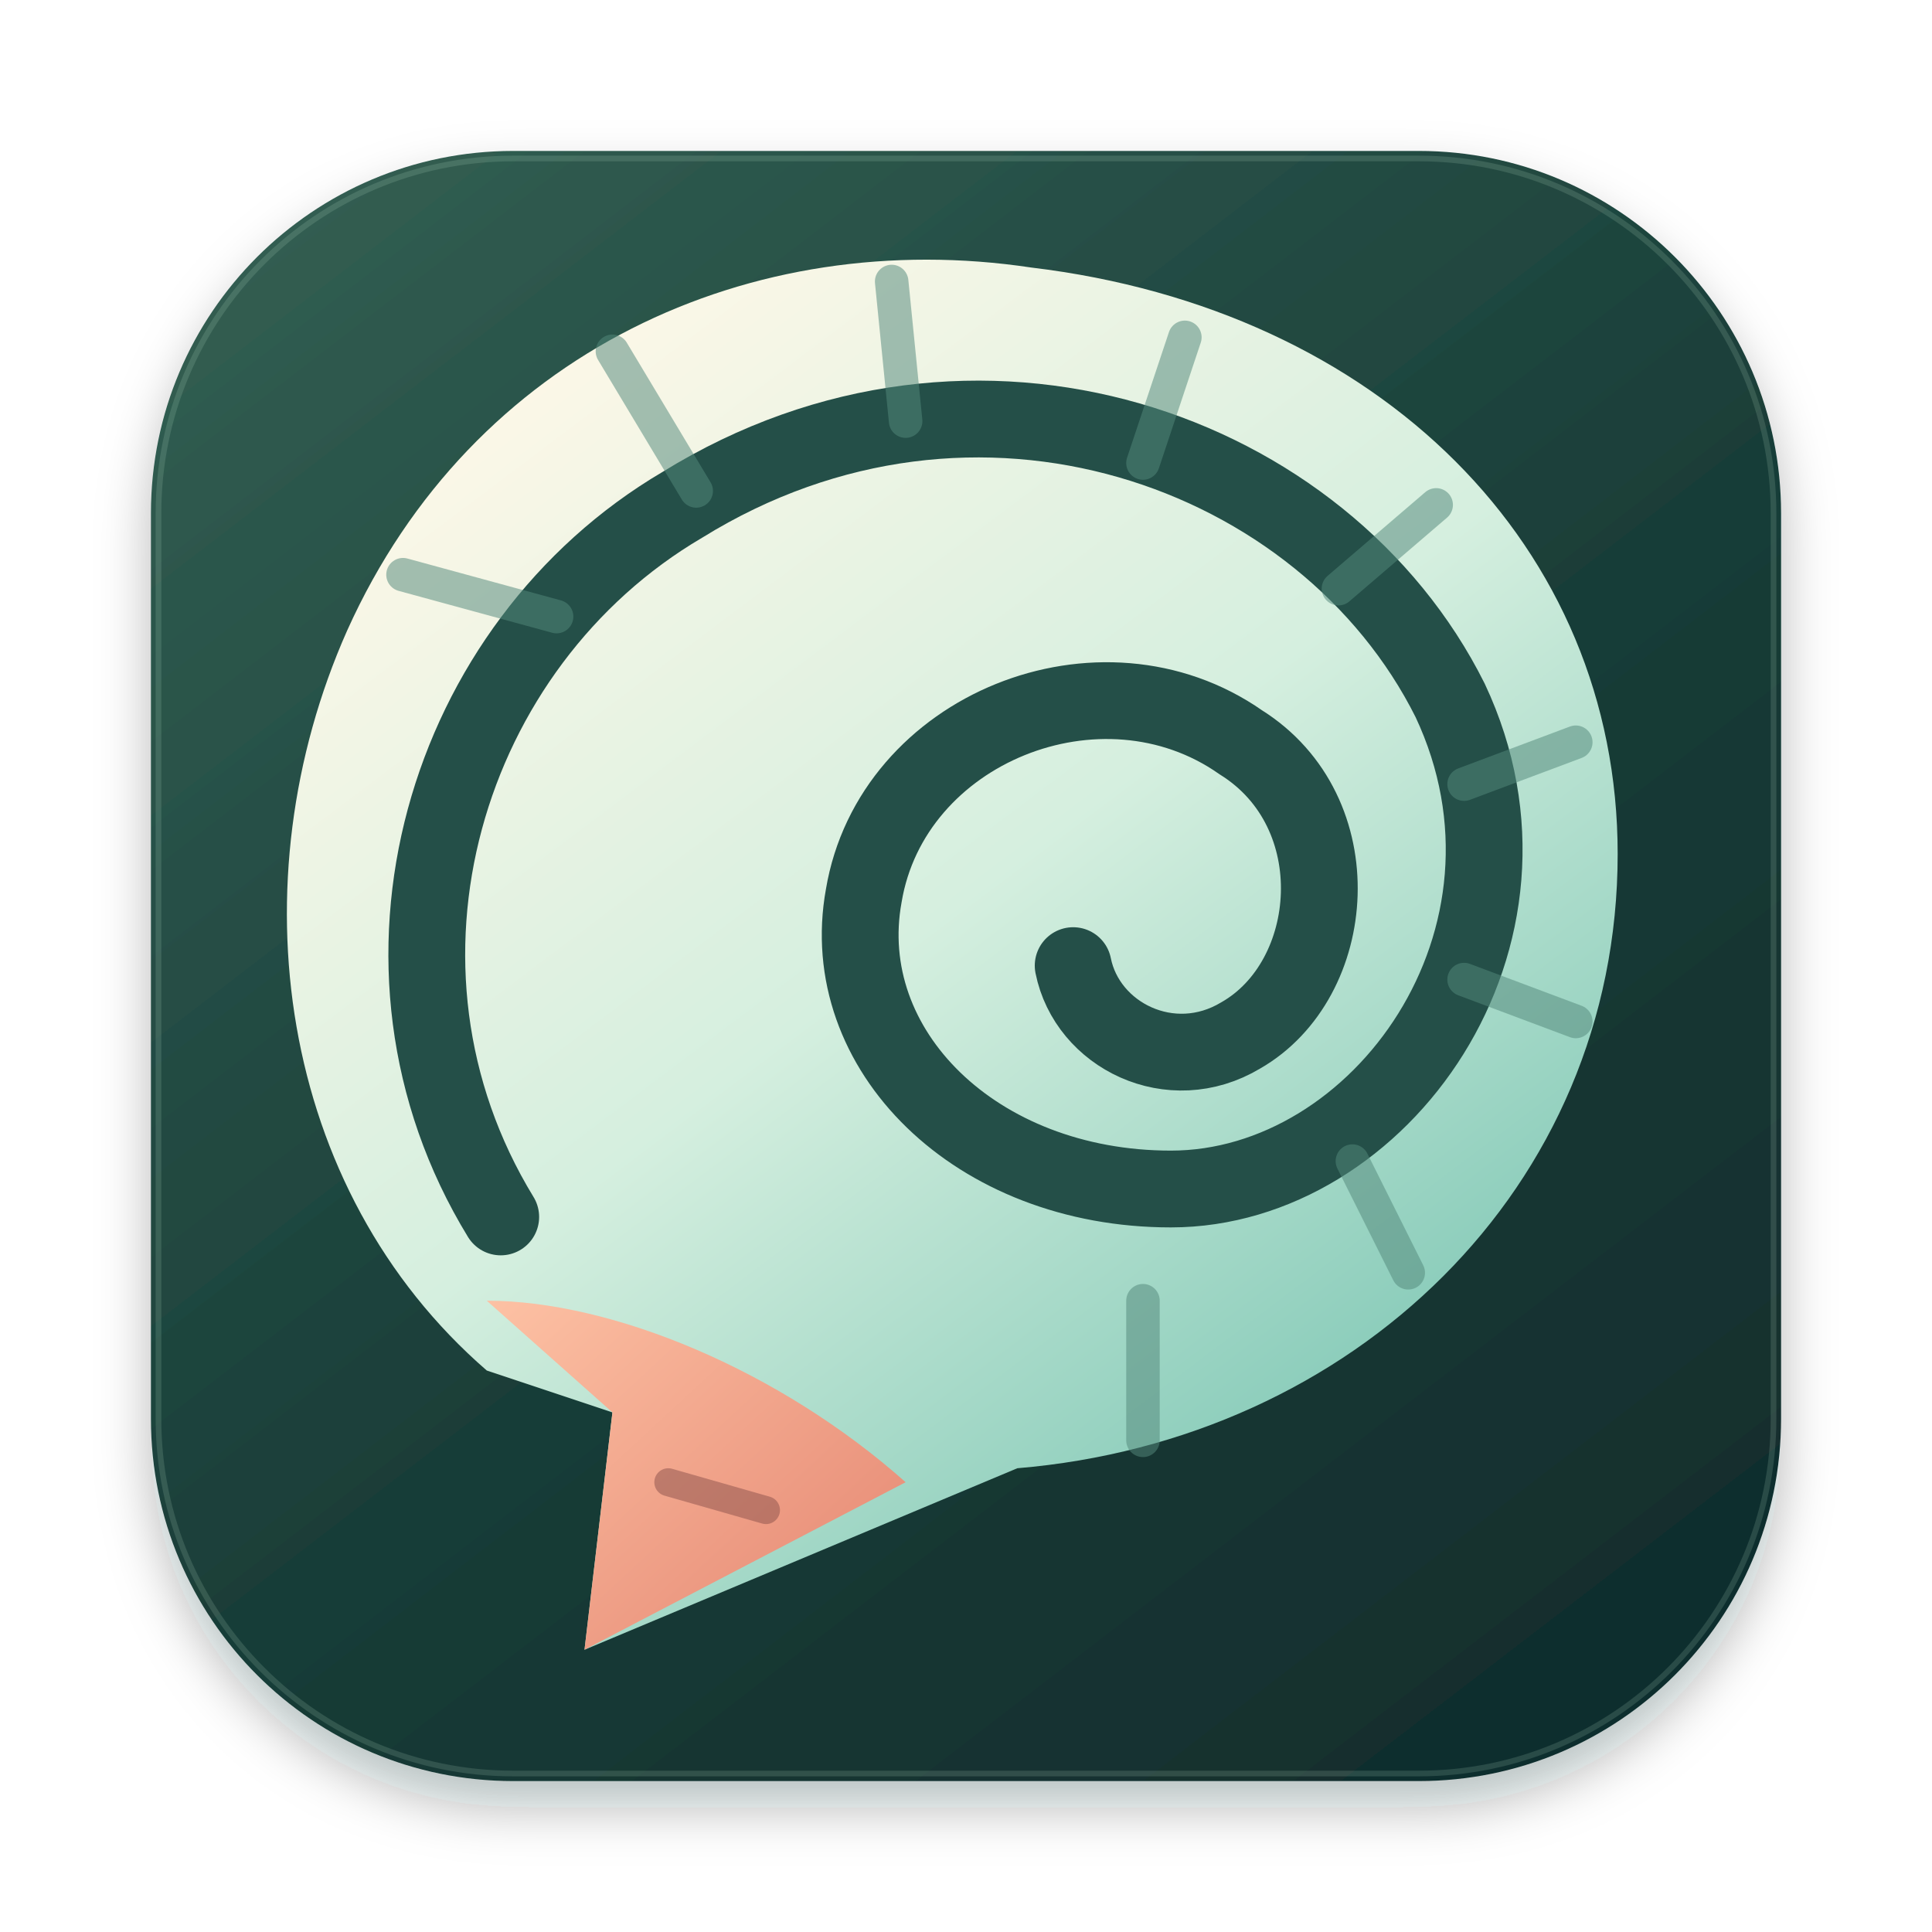
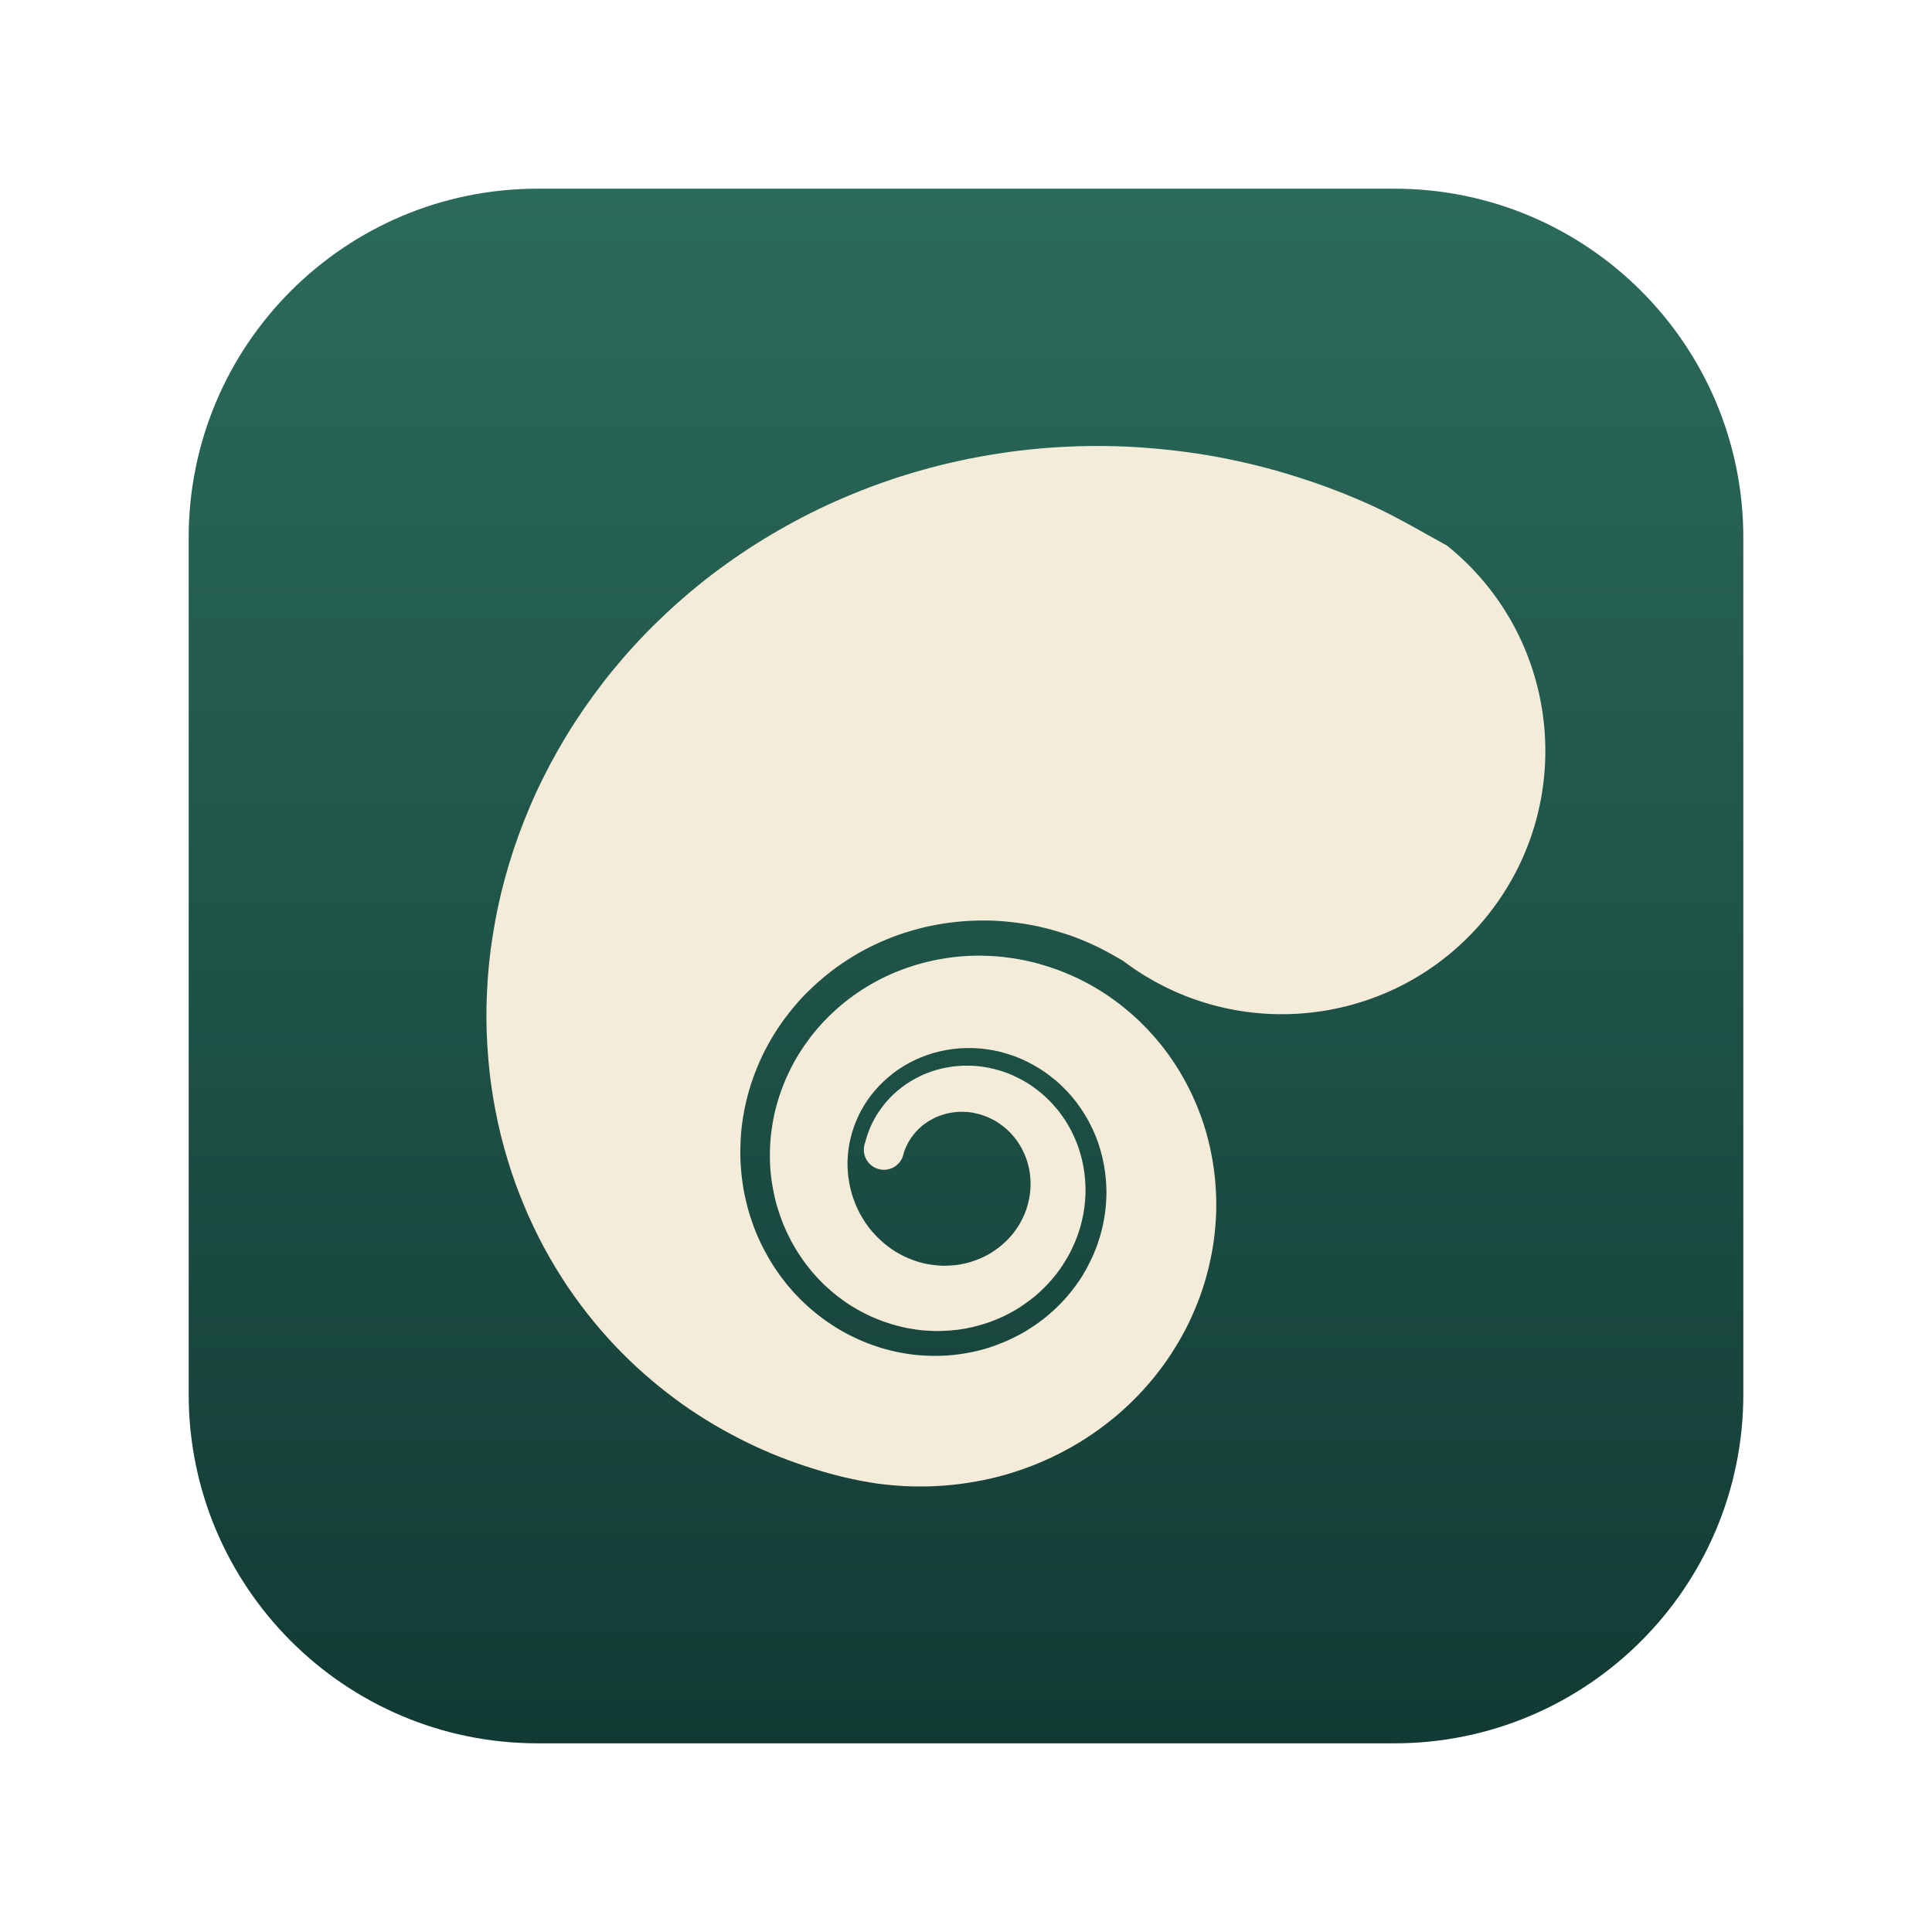
<svg xmlns="http://www.w3.org/2000/svg" viewBox="0 0 1024 1024">
  <defs>
-     <linearGradient id="background" x1="180" y1="100" x2="840" y2="960" gradientUnits="userSpaceOnUse">
-       <stop stop-color="#315d51" />
-       <stop offset="0.55" stop-color="#183c37" />
-       <stop offset="1" stop-color="#102c2c" />
+     <linearGradient id="background" x1="0" y1="100" x2="0" y2="924" gradientUnits="userSpaceOnUse">
+       <stop stop-color="#2b6b5b" />
+       <stop offset="1" stop-color="#123a34" />
    </linearGradient>
-     <filter id="shadow" x="0" y="0" width="1024" height="1024" filterUnits="userSpaceOnUse">
-       <feDropShadow dx="0" dy="14" stdDeviation="14" flood-color="#061a18" flood-opacity="0.28" />
-     </filter>
  </defs>
-   <rect x="80" y="80" width="864" height="864" rx="192" fill="url(#background)" filter="url(#shadow)" />
-   <rect x="84" y="84" width="856" height="856" rx="188" fill="none" stroke="#c0e6cc" stroke-opacity="0.16" stroke-width="3" />
-   <g transform="translate(36 16) scale(7.4)">
-     <defs>
-       <linearGradient id="shell" x1="30" y1="22" x2="91" y2="103" gradientUnits="userSpaceOnUse">
-         <stop stop-color="#fff8e8" />
-         <stop offset="0.52" stop-color="#d5efdf" />
-         <stop offset="1" stop-color="#83c9b7" />
-       </linearGradient>
-       <linearGradient id="lip" x1="30" y1="86" x2="55" y2="113" gradientUnits="userSpaceOnUse">
-         <stop stop-color="#ffc7a9" />
-         <stop offset="1" stop-color="#e88e78" />
-       </linearGradient>
-     </defs>
-     <path d="M30 96C15 83 12 61 20 43C29 23 49 14 69 17C94 20 111 37 111 59C111 83 92 101 68 103L37 116L39 99Z" fill="url(#shell)" />
-     <path d="M30 91C39 91 51 96 60 104L37 116L39 99Z" fill="url(#lip)" />
-     <path d="M31 85C20 67 27 44 44 34C65 21 90 30 99 48C107 65 94 83 79 83C65 83 55 73 57 62C59 50 74 44 84 51C92 56 91 68 84 72C79 75 73 72 72 67" fill="none" stroke="#244f48" stroke-width="5.5" stroke-linecap="round" />
-     <g fill="none" stroke="#53897b" stroke-width="2.4" stroke-linecap="round" opacity="0.52">
-       <path d="M24 39L35 42" />
-       <path d="M39 23L45 33" />
-       <path d="M59 18L60 28" />
-       <path d="M80 22L77 31" />
-       <path d="M98 34L91 40" />
-       <path d="M108 51L100 54" />
-       <path d="M108 71L100 68" />
-       <path d="M96 89L92 81" />
-       <path d="M77 101L77 91" />
-     </g>
-     <path d="M43 104L50 106" fill="none" stroke="#8a4f4a" stroke-width="2" stroke-linecap="round" opacity="0.5" />
+   <rect x="100" y="100" width="824" height="824" rx="185" fill="url(#background)" />
+   <g transform="translate(186 186) scale(5.1)">
+     <path d="M53.43 82.3C53.48 82.14 53.61 81.63 53.73 81.3C53.85 80.97 53.99 80.64 54.14 80.32C54.3 80 54.47 79.68 54.66 79.37C54.85 79.07 55.06 78.77 55.28 78.48C55.5 78.19 55.74 77.91 56 77.64C56.25 77.38 56.52 77.12 56.81 76.88C57.09 76.64 57.39 76.41 57.7 76.2C58.01 75.99 58.34 75.79 58.68 75.61C59.01 75.43 59.36 75.26 59.72 75.11C60.08 74.97 60.45 74.84 60.82 74.73C61.19 74.62 61.58 74.53 61.97 74.46C62.36 74.39 62.75 74.34 63.15 74.31C63.55 74.28 63.96 74.27 64.36 74.28C64.76 74.29 65.17 74.32 65.58 74.38C65.98 74.43 66.39 74.51 66.79 74.61C67.19 74.71 67.59 74.83 67.99 74.97C68.38 75.11 68.77 75.27 69.15 75.46C69.54 75.64 69.91 75.85 70.28 76.07C70.64 76.3 71 76.54 71.34 76.81C71.68 77.07 72.02 77.36 72.33 77.66C72.65 77.96 72.95 78.29 73.24 78.63C73.53 78.96 73.8 79.32 74.05 79.69C74.31 80.06 74.54 80.45 74.76 80.85C74.97 81.25 75.17 81.66 75.34 82.09C75.52 82.51 75.67 82.95 75.8 83.4C75.93 83.84 76.04 84.3 76.12 84.76C76.21 85.23 76.27 85.7 76.3 86.17C76.34 86.65 76.35 87.13 76.34 87.61C76.32 88.09 76.28 88.57 76.22 89.06C76.15 89.54 76.06 90.02 75.94 90.5C75.83 90.98 75.68 91.45 75.52 91.92C75.35 92.39 75.15 92.86 74.93 93.31C74.72 93.76 74.47 94.21 74.2 94.64C73.94 95.08 73.64 95.5 73.33 95.91C73.01 96.32 72.67 96.71 72.31 97.09C71.95 97.47 71.57 97.83 71.17 98.17C70.76 98.51 70.34 98.83 69.9 99.13C69.46 99.44 69 99.72 68.52 99.97C68.05 100.23 67.55 100.46 67.05 100.67C66.54 100.88 66.02 101.06 65.49 101.21C64.96 101.37 64.42 101.5 63.87 101.6C63.32 101.7 62.76 101.77 62.19 101.81C61.63 101.85 61.06 101.87 60.48 101.85C59.91 101.83 59.34 101.79 58.76 101.71C58.19 101.63 57.61 101.52 57.05 101.38C56.48 101.24 55.91 101.07 55.35 100.87C54.8 100.67 54.24 100.44 53.7 100.18C53.16 99.92 52.63 99.63 52.12 99.32C51.6 99 51.1 98.65 50.61 98.27C50.13 97.9 49.66 97.49 49.21 97.07C48.76 96.64 48.33 96.18 47.92 95.7C47.52 95.22 47.13 94.72 46.78 94.19C46.42 93.67 46.09 93.12 45.78 92.56C45.48 91.99 45.2 91.4 44.95 90.8C44.71 90.2 44.49 89.58 44.3 88.95C44.12 88.32 43.97 87.67 43.85 87.02C43.73 86.37 43.64 85.7 43.59 85.03C43.54 84.36 43.53 83.68 43.55 83C43.57 82.32 43.62 81.63 43.72 80.95C43.81 80.27 43.94 79.59 44.1 78.91C44.27 78.23 44.47 77.56 44.71 76.9C44.95 76.23 45.22 75.58 45.53 74.94C45.84 74.29 46.18 73.66 46.56 73.05C46.94 72.44 47.36 71.84 47.8 71.26C48.25 70.68 48.73 70.12 49.24 69.59C49.75 69.06 50.29 68.55 50.86 68.06C51.43 67.58 52.03 67.12 52.65 66.7C53.27 66.27 53.93 65.88 54.6 65.51C55.27 65.15 55.97 64.82 56.68 64.53C57.4 64.24 58.14 63.98 58.89 63.76C59.64 63.54 60.4 63.36 61.18 63.22C61.96 63.08 62.75 62.97 63.55 62.91C64.35 62.85 65.16 62.83 65.96 62.86C66.77 62.88 67.59 62.95 68.4 63.06C69.21 63.17 70.02 63.32 70.83 63.52C71.63 63.72 72.43 63.96 73.22 64.24C74.01 64.52 74.79 64.85 75.55 65.21C76.32 65.58 77.07 65.99 77.8 66.44C78.53 66.89 79.24 67.39 79.93 67.92C80.61 68.45 81.28 69.02 81.91 69.62C82.54 70.23 83.15 70.88 83.73 71.55C84.3 72.23 84.85 72.94 85.35 73.68C85.86 74.43 86.33 75.2 86.76 76C87.19 76.8 87.58 77.63 87.93 78.48C88.28 79.33 88.59 80.21 88.85 81.1C89.11 81.99 89.32 82.91 89.49 83.83C89.66 84.75 89.78 85.7 89.85 86.65C89.92 87.59 89.95 88.56 89.92 89.52C89.89 90.48 89.81 91.45 89.68 92.41C89.55 93.38 89.36 94.34 89.13 95.3C88.9 96.26 88.61 97.21 88.28 98.15C87.94 99.08 87.55 100.01 87.12 100.92C86.68 101.83 86.19 102.72 85.65 103.59C85.12 104.46 84.53 105.31 83.9 106.12C83.27 106.94 82.59 107.73 81.87 108.48C81.15 109.23 80.38 109.96 79.58 110.64C78.77 111.32 77.92 111.97 77.04 112.57C76.16 113.17 75.24 113.73 74.29 114.24C73.34 114.76 72.35 115.22 71.34 115.64C70.33 116.05 69.29 116.42 68.23 116.73C67.17 117.04 66.08 117.3 64.98 117.49C63.88 117.69 62.76 117.84 61.63 117.92C60.5 118.01 59.36 118.03 58.21 118C57.07 117.97 55.92 117.87 54.77 117.72C53.63 117.56 52.48 117.33 51.34 117.07C50.19 116.8 49.06 116.48 47.92 116.12C46.78 115.76 45.64 115.36 44.5 114.91C43.37 114.46 42.23 113.96 41.11 113.41C39.98 112.85 38.86 112.25 37.75 111.6C36.64 110.94 35.53 110.23 34.44 109.46C33.36 108.68 32.28 107.85 31.23 106.96C30.18 106.07 29.14 105.12 28.14 104.1C27.14 103.09 26.16 102.01 25.22 100.86C24.29 99.72 23.38 98.51 22.52 97.24C21.67 95.96 20.85 94.62 20.09 93.22C19.34 91.82 18.63 90.35 18 88.83C17.36 87.3 16.78 85.72 16.29 84.08C15.79 82.44 15.36 80.74 15.03 78.99C14.69 77.25 14.43 75.45 14.28 73.61C14.12 71.78 14.05 69.89 14.09 67.99C14.14 66.08 14.27 64.13 14.53 62.18C14.79 60.22 15.15 58.24 15.63 56.25C16.12 54.27 16.72 52.27 17.44 50.29C18.16 48.32 19 46.33 19.97 44.39C20.94 42.44 22.04 40.5 23.25 38.63C24.47 36.75 25.82 34.89 27.28 33.11C28.75 31.33 30.34 29.59 32.05 27.95C33.75 26.3 35.59 24.72 37.52 23.24C39.46 21.77 41.51 20.37 43.66 19.1C45.8 17.83 48.06 16.65 50.4 15.61C52.73 14.58 55.17 13.65 57.66 12.88C60.16 12.11 62.74 11.47 65.36 10.99C67.99 10.51 70.68 10.17 73.39 10.01C76.1 9.84 78.87 9.83 81.63 10C84.39 10.17 87.18 10.5 89.94 11C92.7 11.51 95.48 12.19 98.19 13.05C100.9 13.9 103.61 14.93 106.23 16.13C108.85 17.32 112.63 19.55 113.91 20.23A27.37 27.37 0 0 1 80.21 63.36C79.77 63.12 78.49 62.36 77.6 61.94C76.72 61.51 75.81 61.13 74.9 60.8C73.98 60.48 73.05 60.2 72.12 59.97C71.19 59.74 70.24 59.56 69.3 59.44C68.36 59.31 67.42 59.23 66.48 59.2C65.54 59.18 64.6 59.2 63.68 59.27C62.75 59.34 61.83 59.46 60.93 59.62C60.03 59.78 59.14 59.99 58.27 60.25C57.4 60.5 56.54 60.8 55.71 61.14C54.88 61.48 54.07 61.87 53.29 62.28C52.51 62.7 51.76 63.17 51.03 63.66C50.31 64.15 49.62 64.68 48.96 65.24C48.3 65.8 47.67 66.4 47.07 67.01C46.48 67.63 45.93 68.28 45.41 68.95C44.89 69.62 44.41 70.31 43.97 71.02C43.53 71.73 43.13 72.47 42.77 73.21C42.41 73.96 42.1 74.72 41.82 75.49C41.54 76.26 41.31 77.04 41.12 77.82C40.93 78.61 40.78 79.4 40.67 80.19C40.56 80.98 40.5 81.78 40.48 82.57C40.45 83.36 40.47 84.15 40.53 84.92C40.59 85.7 40.69 86.47 40.82 87.23C40.96 87.99 41.14 88.74 41.35 89.47C41.57 90.2 41.82 90.92 42.1 91.62C42.39 92.32 42.71 93 43.07 93.65C43.42 94.31 43.81 94.95 44.22 95.55C44.63 96.16 45.08 96.75 45.55 97.3C46.02 97.86 46.52 98.39 47.04 98.88C47.56 99.38 48.11 99.85 48.67 100.28C49.23 100.72 49.82 101.12 50.41 101.49C51.01 101.86 51.63 102.2 52.26 102.5C52.88 102.8 53.52 103.07 54.17 103.3C54.81 103.53 55.47 103.73 56.13 103.89C56.79 104.05 57.46 104.18 58.12 104.27C58.79 104.36 59.46 104.41 60.12 104.43C60.78 104.45 61.45 104.44 62.1 104.39C62.76 104.34 63.41 104.26 64.04 104.14C64.68 104.03 65.31 103.88 65.93 103.7C66.54 103.52 67.15 103.3 67.73 103.06C68.32 102.82 68.89 102.55 69.44 102.26C70 101.96 70.53 101.63 71.04 101.28C71.55 100.94 72.05 100.56 72.51 100.16C72.98 99.77 73.42 99.35 73.84 98.91C74.26 98.48 74.65 98.02 75.02 97.54C75.39 97.07 75.73 96.58 76.04 96.08C76.35 95.57 76.63 95.05 76.88 94.53C77.14 94 77.36 93.46 77.56 92.92C77.75 92.38 77.92 91.82 78.05 91.27C78.19 90.71 78.29 90.15 78.37 89.59C78.45 89.03 78.49 88.47 78.51 87.91C78.53 87.36 78.51 86.8 78.47 86.25C78.43 85.7 78.36 85.15 78.26 84.61C78.16 84.08 78.04 83.55 77.89 83.03C77.74 82.51 77.56 82 77.36 81.51C77.15 81.02 76.93 80.54 76.68 80.07C76.43 79.61 76.15 79.16 75.86 78.73C75.57 78.3 75.25 77.89 74.92 77.49C74.59 77.1 74.23 76.73 73.87 76.38C73.5 76.02 73.11 75.69 72.71 75.39C72.32 75.08 71.9 74.79 71.48 74.53C71.06 74.27 70.62 74.03 70.18 73.82C69.74 73.6 69.28 73.42 68.83 73.25C68.37 73.09 67.9 72.95 67.44 72.83C66.97 72.72 66.5 72.63 66.03 72.57C65.56 72.5 65.09 72.47 64.62 72.45C64.15 72.44 63.68 72.45 63.22 72.48C62.75 72.52 62.29 72.58 61.84 72.66C61.39 72.74 60.95 72.85 60.51 72.97C60.08 73.1 59.65 73.25 59.23 73.42C58.82 73.59 58.41 73.78 58.02 73.99C57.63 74.2 57.26 74.43 56.89 74.68C56.53 74.92 56.19 75.19 55.86 75.47C55.53 75.75 55.21 76.05 54.91 76.36C54.62 76.67 54.34 76.99 54.08 77.32C53.82 77.66 53.58 78.01 53.36 78.36C53.14 78.72 52.94 79.08 52.76 79.46C52.58 79.83 52.43 80.21 52.29 80.59C52.15 80.98 52.03 81.37 51.94 81.76C51.84 82.15 51.77 82.55 51.71 82.95C51.66 83.34 51.63 83.74 51.61 84.13C51.6 84.53 51.61 84.92 51.64 85.31C51.67 85.7 51.72 86.09 51.79 86.47C51.86 86.85 51.95 87.22 52.05 87.59C52.16 87.95 52.29 88.31 52.43 88.66C52.57 89.01 52.73 89.35 52.91 89.68C53.09 90 53.28 90.32 53.49 90.63C53.69 90.93 53.92 91.22 54.15 91.5C54.39 91.78 54.64 92.04 54.9 92.29C55.16 92.54 55.43 92.77 55.71 92.99C55.99 93.21 56.29 93.41 56.58 93.6C56.88 93.78 57.19 93.95 57.5 94.1C57.82 94.25 58.14 94.39 58.46 94.5C58.78 94.62 59.11 94.72 59.44 94.8C59.77 94.88 60.11 94.94 60.44 94.98C60.77 95.03 61.11 95.06 61.44 95.07C61.77 95.08 62.1 95.07 62.43 95.04C62.76 95.02 63.08 94.98 63.4 94.92C63.72 94.86 64.03 94.79 64.34 94.7C64.65 94.61 64.95 94.5 65.24 94.38C65.54 94.26 65.82 94.13 66.1 93.98C66.37 93.83 66.64 93.67 66.9 93.49C67.15 93.32 67.4 93.13 67.63 92.93C67.87 92.73 68.09 92.52 68.3 92.31C68.51 92.09 68.7 91.86 68.89 91.62C69.07 91.38 69.24 91.14 69.4 90.89C69.55 90.64 69.69 90.38 69.82 90.11C69.95 89.85 70.06 89.58 70.16 89.31C70.25 89.04 70.34 88.76 70.4 88.48C70.47 88.21 70.52 87.93 70.56 87.65C70.6 87.37 70.62 87.08 70.63 86.81C70.64 86.53 70.63 86.25 70.61 85.97C70.59 85.7 70.56 85.43 70.51 85.16C70.46 84.89 70.4 84.62 70.32 84.36C70.25 84.11 70.16 83.85 70.06 83.61C69.95 83.36 69.84 83.12 69.72 82.89C69.59 82.65 69.45 82.43 69.31 82.21C69.16 82 69 81.79 68.84 81.6C68.67 81.4 68.49 81.21 68.31 81.04C68.13 80.86 67.93 80.7 67.73 80.54C67.54 80.39 67.33 80.25 67.12 80.11C66.91 79.98 66.69 79.87 66.47 79.76C66.25 79.65 66.02 79.56 65.79 79.48C65.56 79.39 65.33 79.32 65.1 79.27C64.86 79.21 64.63 79.17 64.39 79.13C64.16 79.1 63.92 79.08 63.69 79.08C63.45 79.07 63.22 79.07 62.99 79.09C62.75 79.11 62.52 79.14 62.3 79.18C62.07 79.22 61.85 79.27 61.63 79.34C61.42 79.4 61.2 79.48 60.99 79.56C60.79 79.64 60.58 79.74 60.39 79.85C60.19 79.95 60.01 80.07 59.82 80.19C59.64 80.31 59.47 80.44 59.3 80.58C59.14 80.72 58.98 80.87 58.83 81.03C58.69 81.18 58.55 81.34 58.42 81.51C58.29 81.68 58.17 81.85 58.06 82.03C57.95 82.21 57.85 82.39 57.76 82.58C57.67 82.76 57.59 82.95 57.52 83.15C57.45 83.34 57.37 83.63 57.35 83.73A2.08 2.08 0 0 1 53.43 82.3Z" fill="#f4ecd8" />
  </g>
</svg>
